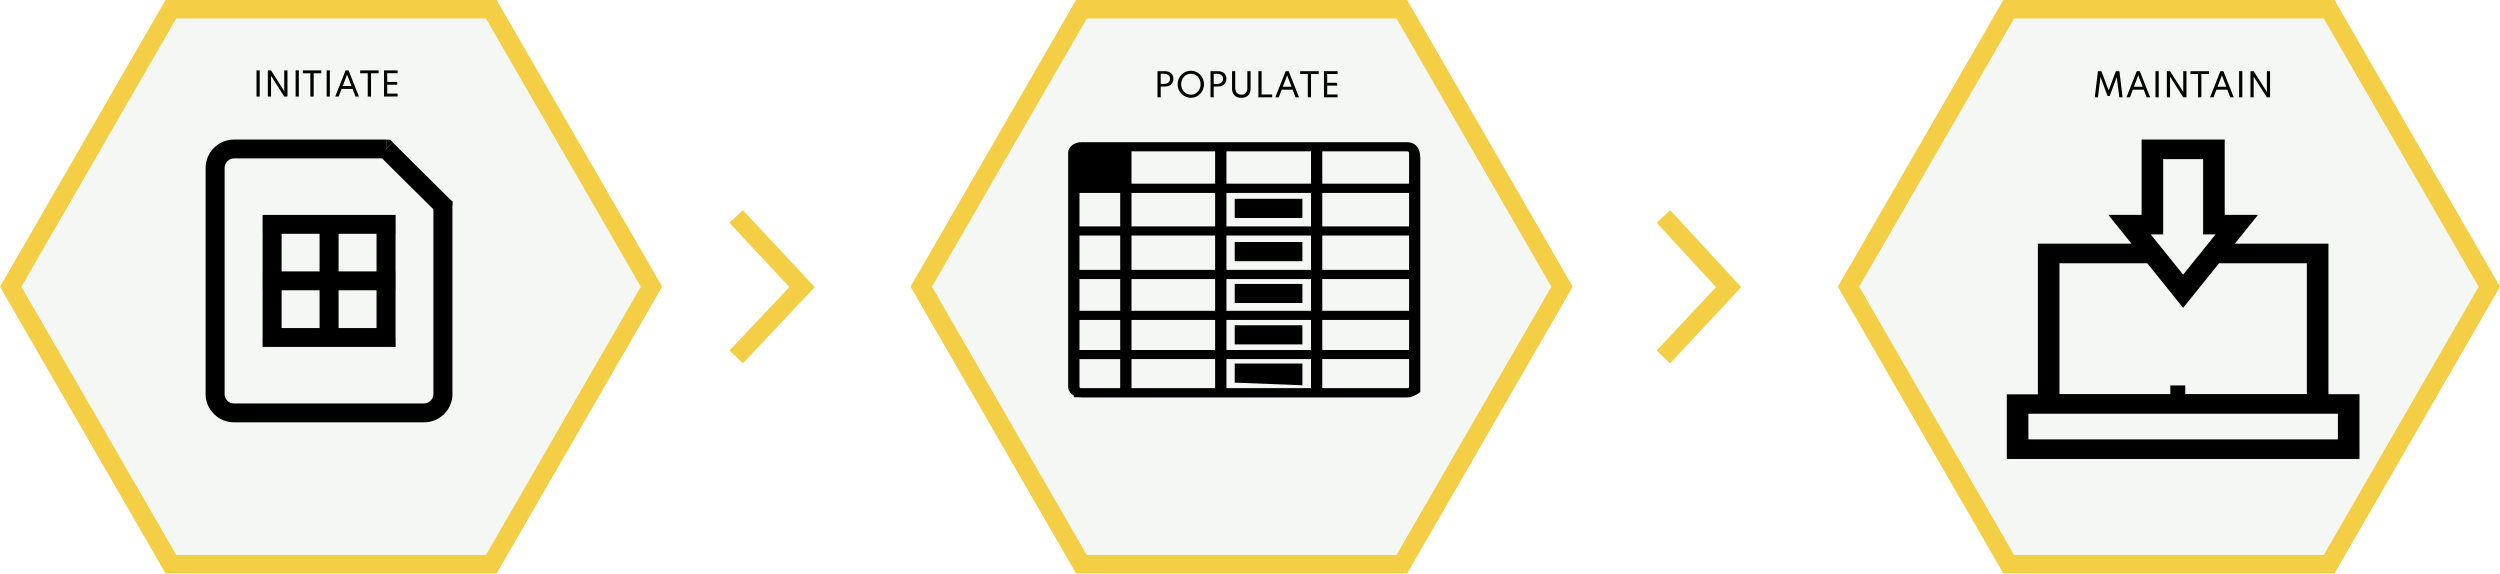
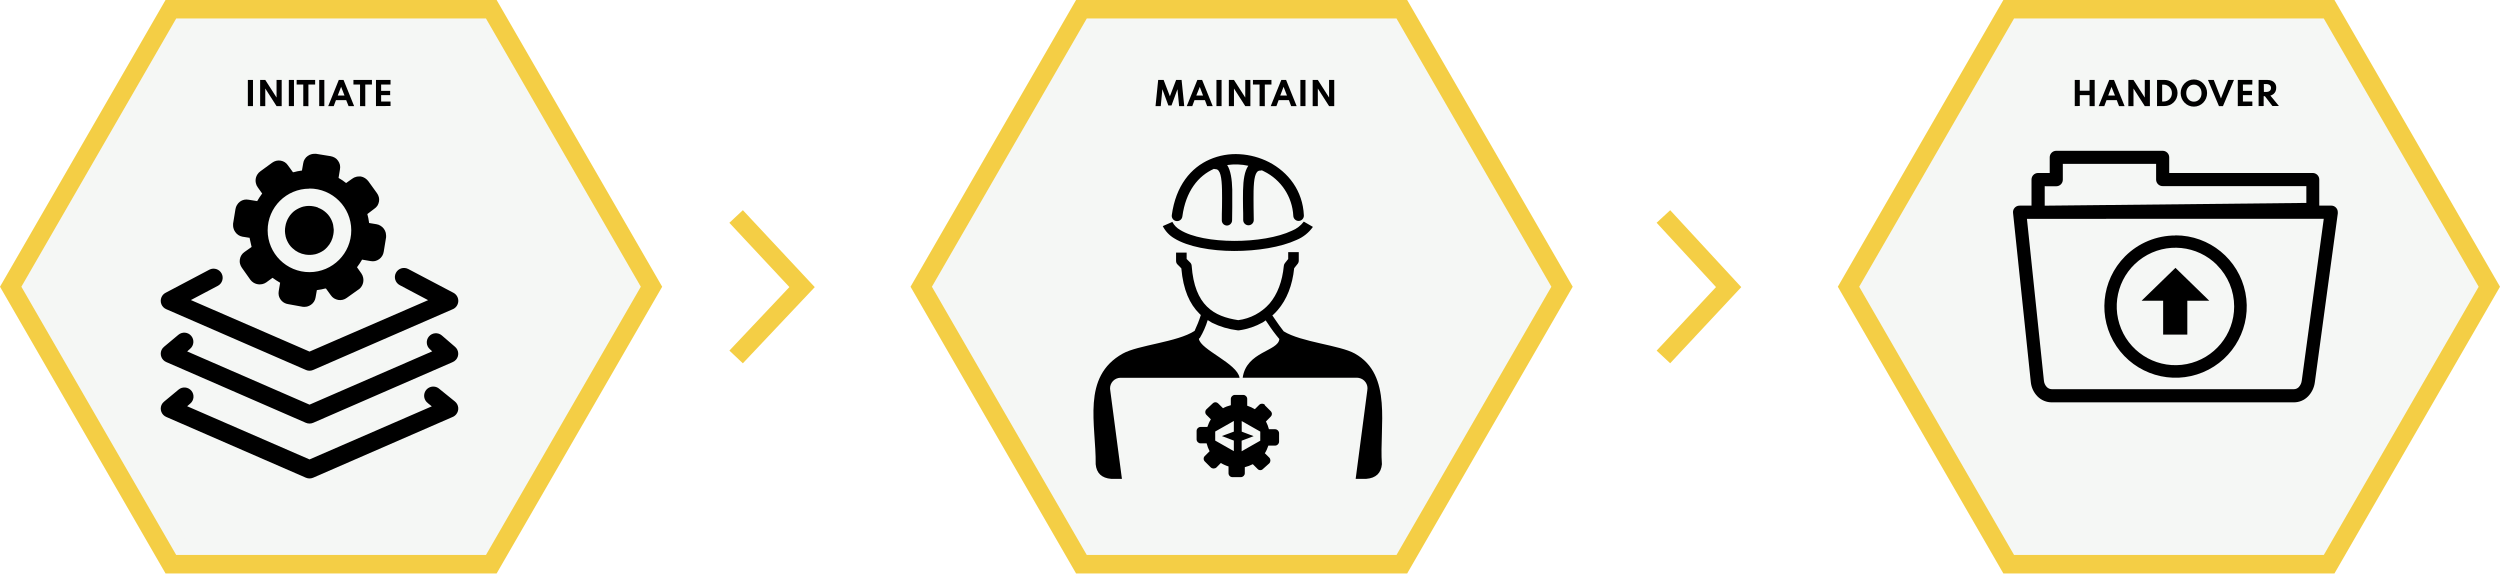
<svg xmlns="http://www.w3.org/2000/svg" viewBox="0 0 946.01 217">
  <defs>
-     <style>.cls-1{fill:#f4ce45;}.cls-2{fill:#f5f7f5;stroke:#f5f7f5;stroke-width:6px;}.cls-2,.cls-3{stroke-miterlimit:10;}.cls-3{fill:none;stroke:#f4ce45;stroke-width:7px;}</style>
+     <style>.cls-1{fill:#f4ce45;}.cls-2{fill:#f5f7f5;stroke:#f5f7f5;stroke-width:6px;}.cls-2,.cls-3{stroke-miterlimit:10;}.cls-3{fill:none;stroke:#f4ce45;stroke-width:7px;}.cls-4{fill-rule:evenodd;}</style>
  </defs>
  <g id="Layer_2" data-name="Layer 2">
    <g id="Layer_2-2" data-name="Layer 2">
      <polygon class="cls-1" points="62.64 217 0 108.5 62.64 0 187.93 0 250.57 108.5 187.93 217 62.64 217" />
      <polygon class="cls-2" points="182.16 10 68.41 10 11.55 108.5 68.41 207 182.16 207 239.02 108.5 182.16 10" />
      <polyline class="cls-3" points="278.55 81.92 303.51 108.64 278.55 135.07" />
      <polyline class="cls-3" points="629.44 81.92 654.12 108.64 629.44 135.07" />
      <polygon class="cls-1" points="407.19 217 344.55 108.5 407.19 0 532.48 0 595.12 108.5 532.48 217 407.19 217" />
      <polygon class="cls-2" points="526.71 10 412.97 10 356.1 108.5 412.97 207 526.71 207 583.58 108.5 526.71 10" />
-       <path d="M438,36.83v-9.9h2.81a3.89,3.89,0,0,1,1.69.34,2.53,2.53,0,0,1,1.12,1,2.9,2.9,0,0,1,.4,1.55,3,3,0,0,1-.4,1.56,2.68,2.68,0,0,1-1.12,1,3.76,3.76,0,0,1-1.69.36h-1.59v4.08Zm1.22-5.08h1.26a2.92,2.92,0,0,0,1.18-.22,1.94,1.94,0,0,0,.8-.66,1.8,1.8,0,0,0,.3-1.05,1.74,1.74,0,0,0-1.1-1.69,3.1,3.1,0,0,0-1.18-.22h-1.26Z" />
-       <path d="M450.64,37a4.85,4.85,0,0,1-1.95-.39,5,5,0,0,1-1.59-1.11A5.3,5.3,0,0,1,446,33.89a5.35,5.35,0,0,1,0-4,5.3,5.3,0,0,1,1.07-1.63,5,5,0,0,1,1.59-1.1,4.93,4.93,0,0,1,3.89,0,5,5,0,0,1,1.59,1.1,5.3,5.3,0,0,1,1.07,1.63,5.35,5.35,0,0,1,0,4,5.3,5.3,0,0,1-1.07,1.63,5,5,0,0,1-1.59,1.11A4.84,4.84,0,0,1,450.64,37Zm0-1.17a3.51,3.51,0,0,0,2.61-1.14,3.71,3.71,0,0,0,.78-1.26,4.2,4.2,0,0,0,.28-1.56,4.25,4.25,0,0,0-.28-1.57,3.71,3.71,0,0,0-.78-1.26,3.58,3.58,0,0,0-5.23,0,3.71,3.71,0,0,0-.78,1.26,4.25,4.25,0,0,0-.28,1.57,4.2,4.2,0,0,0,.28,1.56,3.71,3.71,0,0,0,.78,1.26,3.51,3.51,0,0,0,2.62,1.14Z" />
-       <path d="M458.06,36.83v-9.9h2.81a3.89,3.89,0,0,1,1.69.34,2.53,2.53,0,0,1,1.12,1,2.9,2.9,0,0,1,.4,1.55,3,3,0,0,1-.4,1.56,2.68,2.68,0,0,1-1.12,1,3.76,3.76,0,0,1-1.69.36h-1.6v4.08Zm1.21-5.08h1.27a2.92,2.92,0,0,0,1.18-.22,1.94,1.94,0,0,0,.8-.66,1.8,1.8,0,0,0,.29-1.05,1.71,1.71,0,0,0-1.09-1.69,3.1,3.1,0,0,0-1.18-.22h-1.27Z" />
-       <path d="M469.73,37a3.48,3.48,0,0,1-2.64-.93,3.94,3.94,0,0,1-.88-2.79V26.93h1.21V33a3.34,3.34,0,0,0,.57,2.14,2.55,2.55,0,0,0,3.49,0A3.4,3.4,0,0,0,472,33V26.93h1.23V33.3a3.94,3.94,0,0,1-.89,2.79A3.5,3.5,0,0,1,469.73,37Z" />
-       <path d="M476.18,36.83v-9.9h1.22v8.82h4v1.08Z" />
-       <path d="M482.58,36.83l3.92-9.9h1.14l3.91,9.9h-1.31l-1.1-2.89H485l-1.11,2.89Zm2.83-4h3.32l-1.66-4.31Z" />
-       <path d="M494.88,36.83V28H492V26.93h7V28H496.1v8.81Z" />
-       <path d="M501,36.83v-9.9h5.14V28h-3.92v3.33H506V32.4h-3.78v3.35h3.92v1.08Z" />
      <polyline class="cls-1" points="695.44 108.5 758.08 0 883.37 0 946.01 108.5 883.37 217 758.08 217" />
      <polygon class="cls-2" points="877.6 10 763.86 10 706.99 108.5 763.86 207 877.6 207 934.47 108.5 877.6 10" />
-       <path d="M792.68,36.83l1.19-9.9h1.3l2.75,7.28,2.74-7.28H802l1.19,9.9h-1.21l-1-7.67-2.66,7.17h-.81l-2.66-7.17-1,7.67Z" />
-       <path d="M804.65,36.83l3.92-9.9h1.13l3.92,9.9H812.3l-1.09-2.89h-4.15L806,36.83Zm2.82-4h3.32l-1.66-4.31Z" />
-       <path d="M815.65,36.83v-9.9h1.21v9.9Z" />
-       <path d="M819.94,36.83v-9.9h1.21l5,7.84V26.93h1.22v9.9h-1.22l-5-7.84v7.84Z" />
-       <path d="M831.75,36.83V28h-2.87V26.93h7V28H833v8.81Z" />
-       <path d="M836.29,36.83l3.92-9.9h1.13l3.92,9.9h-1.32l-1.1-2.89H838.7l-1.11,2.89Zm2.82-4h3.32l-1.66-4.31Z" />
-       <path d="M847.29,36.83v-9.9h1.21v9.9Z" />
-       <path d="M851.58,36.83v-9.9h1.21l5,7.84V26.93H859v9.9H857.8l-5-7.84v7.84Z" />
-       <path d="M97.06,36.54v-9.9h1.21v9.9Z" />
-       <path d="M101.35,36.54v-9.9h1.21l5,7.84V26.64h1.22v9.9h-1.22l-5-7.84v7.84Z" />
-       <path d="M111.86,36.54v-9.9h1.22v9.9Z" />
-       <path d="M117.44,36.54V27.73h-2.86V26.64h7v1.09h-2.88v8.81Z" />
-       <path d="M123.61,36.54v-9.9h1.21v9.9Z" />
-       <path d="M126.85,36.54l3.92-9.9h1.13l3.92,9.9h-1.31l-1.1-2.89h-4.15l-1.1,2.89Zm2.83-4H133l-1.67-4.32Z" />
-       <path d="M139.15,36.54V27.73h-2.87V26.64h7v1.09h-2.88v8.81Z" />
-       <path d="M145.31,36.54v-9.9h5.14v1.07h-3.92V31h3.78v1.07h-3.78v3.35h3.92v1.08Z" />
-       <path d="M103,102.71H99.36v7.13H103Zm43.12,7.13h3.59v-7.13h-3.59ZM103,127.71H99.36v3.56H103Zm43.12,0v3.56h3.59v-3.56ZM103,81.32H99.36v7.14H103Zm43.12,7.14h3.59V81.32h-3.59Zm21.56-10.69h3.59V76.3l-1.05-1Zm-21.56-21.4,2.54-2.52-1.05-1h-1.49ZM103,109.84h43.12v-7.13H103Zm0,21.43h43.12v-7.13H103Zm0-42.81h43.12V81.32H103Zm57.49,64.21H88.58v7.14h71.86ZM85,149.11V63.51H77.8v85.6ZM164,77.77v71.34h7.19V77.77ZM88.58,59.94h57.49V52.81H88.58Zm55-1,21.55,21.4,5.09-5-21.56-21.4ZM88.58,152.67a3.58,3.58,0,0,1-3.6-3.56H77.8a10.74,10.74,0,0,0,10.78,10.7Zm71.86,7.14a10.74,10.74,0,0,0,10.78-10.7H164a3.57,3.57,0,0,1-3.59,3.56ZM85,63.51a3.59,3.59,0,0,1,3.6-3.57V52.81A10.74,10.74,0,0,0,77.8,63.51Zm14.38,21.4v42.8h7.18V84.91Zm21.55,0v42.8h7.19V84.91Zm21.56,0v42.8h7.19V84.91Z" />
-       <path d="M532.49,53.81H409.19c-2.75,0-5,1.81-5,4v88.54a3.88,3.88,0,0,0,2.14,3.31v.64h1.78a6.15,6.15,0,0,0,1.06.09h123.3a6.23,6.23,0,0,0,1.06-.09h.24v-.06a11.58,11.58,0,0,0,3.68-1.89V59.85C537.47,55.62,535.23,53.81,532.49,53.81Zm-108.6,93.06H408.82a.55.55,0,0,1-.34-.48V135.9h15.41Zm0-14.43H408.48V121.06h15.41Zm0-14.84H408.48v-12h15.41Zm0-15.48H408.48v-13h15.41Zm0-16.46H408.48V73h15.41Zm35.92,61.21H428.16v-11h31.65v11Zm0-14.43H428.16V121.06h31.65v11.38Zm0-14.84H428.16v-12h31.65v12Zm0-15.48H428.16v-13h31.65v13Zm0-16.46H428.16V73h31.65v12.7Zm0-16.16H428.16V57.27h31.65V69.5Zm36.28,77.37h-32v-11h32Zm0-14.43h-32V121.06h32Zm0-14.84h-32v-12h32Zm0-15.48h-32v-13h32Zm0-16.46h-32V73h32Zm0-16.16h-32V57.27h32Zm37.11,76.89a.55.55,0,0,1-.34.48h-32.5v-11H533.2Zm0-13.95H500.36V121.06H533.2Zm0-14.84H500.36v-12H533.2Zm0-15.48H500.36v-13H533.2Zm0-16.46H500.36V73H533.2Zm0-16.16H500.36V57.27h32.13a.66.66,0,0,1,.71.58V69.5Zm-40.37,13H467.22V75.23h25.61v7.23Zm0,16.34H467.22V91.57h25.61V98.8Zm0,15.82H467.22v-7.23h25.61v7.23Zm0,15.66H467.22v-7.23h25.61v7.23Zm0,15.47-25.61-1v-7.23h25.61v8.23Z" />
-       <path d="M881.09,149.16V92.21H845.66l8.78-10.91h-12.6V52.81H810.39V81.3h-12.6l8.78,10.91H771.14v57H759.38v24.49H892.84V149.16ZM818.56,88.7h0V60.21h15.11V88.7h4.7l-12.26,15.23L813.85,88.7ZM779.31,99.61h33.21l13.59,16.88L839.7,99.61h33.22v49.5H779.31Zm105.36,66.65H767.55v-9.7H884.67Z" />
-       <rect x="821.26" y="145.85" width="5.65" height="5.12" />
+       <path class="cls-4" d="M120.35,78.54a8.2,8.2,0,0,0-1.81-.48,8.65,8.65,0,0,0-1.6-.14h-.27a8.69,8.69,0,0,0-1.69.22c-.56.12-.06,0-.11,0a11.07,11.07,0,0,0-3.23,1.5,7.21,7.21,0,0,0-1.31,1.16,8.09,8.09,0,0,0-1.09,1.45,8.18,8.18,0,0,0-.79,1.63,8,8,0,0,0-.47,1.81,8.19,8.19,0,0,0-.15,1.57v.31a9.78,9.78,0,0,0,.22,1.69c.11.56,0,.06,0,.11a9.72,9.72,0,0,0,1.46,3.24,7.5,7.5,0,0,0,1.16,1.3,9.15,9.15,0,0,0,4.89,2.42,9.26,9.26,0,0,0,1.49.12h.38a9.75,9.75,0,0,0,1.7-.21c.55-.11,0,0,.1,0a11,11,0,0,0,1.74-.63,11.29,11.29,0,0,0,1.51-.86,9.23,9.23,0,0,0,1.27-1.15,9.17,9.17,0,0,0,2.39-4.9,9.91,9.91,0,0,0,.15-1.53v-.31a13.46,13.46,0,0,0-.22-1.69c-.12-.56,0-.06,0-.11a10.52,10.52,0,0,0-.6-1.74,10.22,10.22,0,0,0-.87-1.51,7.93,7.93,0,0,0-1.15-1.3A10.39,10.39,0,0,0,122,79.39a10.15,10.15,0,0,0-1.63-.78h0Zm41.57,74a3.46,3.46,0,1,1,4.35-5.37h0l5.88,4.76a3.44,3.44,0,0,1,.48,4.85,3.49,3.49,0,0,1-1.48,1.06l-52.66,22.93a3.5,3.5,0,0,1-2.73,0l-52.85-23a3.44,3.44,0,0,1-1.8-4.53,3.38,3.38,0,0,1,1-1.28l5.47-4.54a3.44,3.44,0,0,1,4.4,5.3l-1.16,1,46.31,20.13,46.26-20.09-1.47-1.19ZM151.27,107.9a3.45,3.45,0,1,1,3.21-6.11l17.1,9a3.45,3.45,0,0,1-.44,6.3L118.49,140a3.41,3.41,0,0,1-2.73,0l-52.85-23a3.44,3.44,0,0,1-1.81-4.52,3.36,3.36,0,0,1,1.57-1.69h0l16.61-8.77a3.45,3.45,0,0,1,3.22,6.1l-10.27,5.42,44.9,19.5L162,113.58Zm11.43,24.27a3.45,3.45,0,1,1,4.49-5.24l5,4.31a3.44,3.44,0,0,1,.38,4.86h0a3.64,3.64,0,0,1-1.45,1L118.49,160a3.5,3.5,0,0,1-2.73,0L62.91,137a3.44,3.44,0,0,1-1.8-4.53,3.38,3.38,0,0,1,1-1.28h0l5.4-4.51a3.45,3.45,0,0,1,4.43,5.3l-1.11,1,46.3,20.14,46.42-20.17ZM138.17,67.45a4.56,4.56,0,0,1,1.24,1.16l3.22,4.46h0a4.58,4.58,0,0,1,.72,1.51,4.15,4.15,0,0,1,.12,1,4.23,4.23,0,0,1-.06.7,4.64,4.64,0,0,1-.6,1.56A4.14,4.14,0,0,1,141.63,79L139,81a1.29,1.29,0,0,0,.06.25c.14.46.24.94.34,1.4v.08c.1.48.19,1,.25,1.47v.18l2.78.46a3.9,3.9,0,0,1,1.57.59,4.26,4.26,0,0,1,1.27,1.16h0a4.46,4.46,0,0,1,.71,1.53,5.47,5.47,0,0,1,.12,1c0,.21,0,.43,0,.65l-.9,5.49a4.21,4.21,0,0,1-1.73,2.82,4.38,4.38,0,0,1-1.57.71,6,6,0,0,1-.84.08,5.7,5.7,0,0,1-.84-.08L137,98.24c0,.07-.1.17-.14.24-.25.43-.53.84-.79,1.27a15,15,0,0,1-.87,1.22l-.11.15,1.61,2.29.06.09a4.16,4.16,0,0,1,.66,1.56,4.42,4.42,0,0,1-1.64,4.44h-.05l-4.49,3.2a4.17,4.17,0,0,1-3.24.8,5.12,5.12,0,0,1-1.62-.61,4.09,4.09,0,0,1-1.2-1.18l-1.84-2.54a1.28,1.28,0,0,1-.27,0l-1.46.34c-.46.1-1,.17-1.49.24h-.21l-.49,2.77a4,4,0,0,1-.59,1.6,4.18,4.18,0,0,1-1.16,1.21h0a4.5,4.5,0,0,1-1.51.69,4.86,4.86,0,0,1-1,.11c-.22,0-.45,0-.66-.05l-5.49-1a4.26,4.26,0,0,1-3.53-3.3,3.42,3.42,0,0,1-.08-.84,3.33,3.33,0,0,1,.08-.84L106,107l-.23-.15c-.43-.25-.85-.52-1.27-.78a13.4,13.4,0,0,1-1.23-.85l-.14-.1-2.3,1.68-.08.06a4.26,4.26,0,0,1-1.53.66,5,5,0,0,1-.94.1A4.56,4.56,0,0,1,96,107a4.32,4.32,0,0,1-1.25-1.12h0l-3.21-4.54a4.59,4.59,0,0,1-.71-1.52,3.8,3.8,0,0,1-.12-1,4,4,0,0,1,.06-.7,4.11,4.11,0,0,1,1.78-2.79l2.66-1.88a.58.58,0,0,1-.06-.26c-.11-.46-.24-1-.33-1.46a11.34,11.34,0,0,1-.34-1.51V90l-2.75-.44A4.2,4.2,0,0,1,89,87.76h0a4,4,0,0,1-.68-1.5,4.27,4.27,0,0,1-.12-1,3.39,3.39,0,0,1,0-.64l.9-5.48a4.36,4.36,0,0,1,.57-1.57,4.47,4.47,0,0,1,1.16-1.29,4.05,4.05,0,0,1,1.57-.7,4.37,4.37,0,0,1,1.69,0l3.23.52.14-.23c.25-.43.52-.85.78-1.27a10.51,10.51,0,0,1,.87-1.23l.1-.13-1.68-2.36a3.9,3.9,0,0,1-.7-1.57,4.27,4.27,0,0,1-.12-1,4.29,4.29,0,0,1,.66-2.26,4.13,4.13,0,0,1,1.16-1.23L103,61.56h0a4.37,4.37,0,0,1,1.51-.71,4.18,4.18,0,0,1,1.7-.06,4.3,4.3,0,0,1,1.57.6,4.08,4.08,0,0,1,1.17,1.17l1.9,2.61h.24c.46-.13,1-.23,1.46-.36a13.63,13.63,0,0,1,1.49-.25h.21l.49-2.78a3.71,3.71,0,0,1,.6-1.61A3.8,3.8,0,0,1,116.47,59h0a4,4,0,0,1,1.51-.68,4.14,4.14,0,0,1,1-.11,3.85,3.85,0,0,1,.67,0l5.48.89a5,5,0,0,1,1.57.58,3.79,3.79,0,0,1,1.23,1.16,4.3,4.3,0,0,1,.71,1.57,4.5,4.5,0,0,1,0,1.69l-.53,3.23.23.14c.43.25.85.52,1.27.78a13.32,13.32,0,0,1,1.22.91l.14.1,2.29-1.62a4,4,0,0,1,1.57-.74,4.15,4.15,0,0,1,1-.12,4.2,4.2,0,0,1,.7,0,4.1,4.1,0,0,1,1.56.61h.08Zm-21.1,3.89h0a15.82,15.82,0,1,1-15.79,15.85v0h0a15.79,15.79,0,0,1,15.79-15.8Z" />
+       <path class="cls-4" d="M478.63,153.19a1.52,1.52,0,0,0-2.13,0l0,0-1.66,1.65a14.37,14.37,0,0,0-1.4-.74c-.49-.22-1-.41-1.49-.58v-2.58a1.51,1.51,0,0,0-1.5-1.5h-3.21a1.54,1.54,0,0,0-1.49,1.51v2.38a13.11,13.11,0,0,0-1.54.48c-.49.2-1,.42-1.42.66l-1.83-1.81a1.41,1.41,0,0,0-1-.45h0a1.51,1.51,0,0,0-1.07.45l-2.34,2.19a1.49,1.49,0,0,0,0,2.17l1.65,1.65a9.94,9.94,0,0,0-.75,1.4,12.39,12.39,0,0,0-.58,1.49h-2.58a1.5,1.5,0,0,0-1.49,1.5v3.18h0a1.46,1.46,0,0,0,.44,1.06,1.4,1.4,0,0,0,1,.46h2.35a13.11,13.11,0,0,0,.48,1.54,12.57,12.57,0,0,0,.65,1.45l-1.8,1.8a1.34,1.34,0,0,0-.45,1h0a1.46,1.46,0,0,0,.45,1.08l2.24,2.24a1.61,1.61,0,0,0,2.17,0l1.65-1.68a8.9,8.9,0,0,0,1.4.74,10.83,10.83,0,0,0,1.5.58v2.54a1.47,1.47,0,0,0,1.46,1.5h3.21a1.5,1.5,0,0,0,1.49-1.5v-2.27a14.4,14.4,0,0,0,1.54-.48c.5-.19,1-.41,1.49-.65l1.8,1.8a1.35,1.35,0,0,0,1,.46h.06a1.38,1.38,0,0,0,1-.46l2.37-2.12a1.59,1.59,0,0,0,0-2.17l-1.68-1.65a9.87,9.87,0,0,0,.75-1.4,14.84,14.84,0,0,0,.58-1.49h2.56a1.52,1.52,0,0,0,1.5-1.51v-3.18h0a1.53,1.53,0,0,0-1.5-1.51h-2.34a13.59,13.59,0,0,0-.48-1.49,11.56,11.56,0,0,0-.65-1.44l1.8-1.83a1.43,1.43,0,0,0,.46-1h0a1.58,1.58,0,0,0-.46-1.08l-2.24-2.24h.06Zm-11.74,10.14L462.35,165l4.54,1.72v4l-7.05-4v-3.43l7.05-4Zm10,0v3.43l-7.05,4v-4l4.54-1.72-4.51-1.71v-4l7.05,4ZM457,121.13a30.14,30.14,0,0,1-2.95,6.7,1.66,1.66,0,0,1-.38.37c.51,4.09,14.54,9.32,15.38,14.75H423.91a4,4,0,0,0-3.86,4.14,3.93,3.93,0,0,0,.07.6l4.42,33.52h-4c-3.72-.29-5.62-2.21-5.93-5.54.19-15-5.5-33.09,10.27-41.88,5.77-3.23,20.66-4.32,27.16-8.58a47,47,0,0,0,2.36-6l-.52-.5c-3.68-3.62-6.15-9-6.86-17.17l-1.33-1.35a1.84,1.84,0,0,1-.66-1.42V95.58h4V98l1.36,1.36a1.92,1.92,0,0,1,.54,1.21h0c.55,7.52,2.65,12.34,5.78,15.43s7.16,4.43,11.85,5.15a19,19,0,0,0,11.82-6.26c3-3.51,4.86-8.38,5.43-14.34a1.82,1.82,0,0,1,.42-1h0L487.46,98V95.42h4v3.1a2,2,0,0,1-.42,1.32l-1.32,1.64c-.67,6.48-2.78,11.85-6.23,15.85a19.93,19.93,0,0,1-1.62,1.69l-.41.33q.44.62.9,1.32c1.06,1.55,2.27,3.32,3.39,4.7,6.62,4.12,21.2,5.23,26.91,8.41,14.5,8.09,9.21,27.73,10.26,41.88-.31,3.33-2.21,5.25-5.93,5.54h-4l4.41-33.52a4,4,0,0,0-3.19-4.67,4.09,4.09,0,0,0-.6-.07H470.24c1.38-10,13.56-10,13.86-14.66a57.64,57.64,0,0,1-4.33-5.84c-.29-.42-.56-.83-.83-1.21-.36.26-.73.51-1.1.76a25.25,25.25,0,0,1-8.92,3,1.83,1.83,0,0,1-.66,0,29.69,29.69,0,0,1-9.62-2.86c-.55-.32-1.09-.66-1.62-1ZM460,64a1.63,1.63,0,0,1-.66-.1c-5.89,2.62-10.64,8.43-11.93,18a2,2,0,0,1-4-.48c1.51-11.18,7.28-18,14.34-21.07a24.62,24.62,0,0,1,11.34-2,28,28,0,0,1,11.1,3c7.27,3.77,12.8,10.81,13.2,20.17a2,2,0,0,1-4,.16h0a19.86,19.86,0,0,0-11.1-16.84l-.8-.39a1.92,1.92,0,0,1-.71.11c-1.83,0-2.31,3.21-2.42,7.6-.05,2,0,4.13,0,6.34,0,1.76.07,3.55.07,4.75a2,2,0,0,1-4,0c0-2,0-3.33-.06-4.69,0-2.26-.08-4.46,0-6.5.1-4,.57-7.3,2-9.33a22.41,22.41,0,0,0-8-.28c1.32,2.07,1.82,5.37,1.92,9.26v6.73c0,1.4-.06,2.83-.06,4.81a2,2,0,0,1-1.81,2.09,1.94,1.94,0,0,1-2.08-1.81,1.31,1.31,0,0,1,0-.28c0-1.24,0-3.07.07-4.87,0-2.3.08-4.55,0-6.58-.1-4.5-.59-7.83-2.45-7.78ZM443.64,84a7.33,7.33,0,0,0,2.92,3c4.47,2.79,12.33,4.13,20.44,4.16s16.51-1.31,21.86-3.85a10.46,10.46,0,0,0,4.5-3.45l3.45,2a14.2,14.2,0,0,1-6.18,4.93c-5.91,2.74-14.91,4.2-23.66,4.18s-17.49-1.6-22.62-4.78A11.26,11.26,0,0,1,440,85.56l3.65-1.6Z" />
+       <path d="M764.23,77.8h4.5V67.94a2.48,2.48,0,0,1,2.48-2.48h4.41V59.54a2.48,2.48,0,0,1,2.48-2.48h40.26a2.48,2.48,0,0,1,2.48,2.48v5.92h54.3a2.48,2.48,0,0,1,2.48,2.48V77.8h4.53a2.48,2.48,0,0,1,2.48,2.48,2.87,2.87,0,0,1,0,.52l-8.68,63.81a9.38,9.38,0,0,1-2.59,5.4,7.46,7.46,0,0,1-5.36,2.24h-91.5A7.57,7.57,0,0,1,771,150a9,9,0,0,1-2.54-5.46l-6.72-64A2.46,2.46,0,0,1,764,77.82l.25,0Zm59,11.26A26.94,26.94,0,1,1,804.14,97a26.91,26.91,0,0,1,19.05-7.89Zm15.72,11.23A22.22,22.22,0,1,0,845.42,116a22.17,22.17,0,0,0-6.51-15.71Zm-28.53,13.52h8.12v12.8h9.15v-12.8H836l-12.8-12.46-12.82,12.46Zm-39.18-31H767L773.42,144a4,4,0,0,0,1.1,2.46,2.69,2.69,0,0,0,1.93.81H868a2.57,2.57,0,0,0,1.87-.79A4.46,4.46,0,0,0,871,144l8.32-61.2Zm2.49-12.34v7.36l99-1.05V70.43h-54.3A2.48,2.48,0,0,1,815.88,68V62h-35.3V68a2.48,2.48,0,0,1-2.48,2.48Z" />
+       <path d="M93.79,40.15v-9.9h1.94v9.9Z" />
+       <path d="M98.44,40.15v-9.9h1.94l4.27,6.66V30.25h1.94v9.9h-1.94l-4.27-6.66v6.66Z" />
+       <path d="M109.29,40.15v-9.9h1.95v9.9Z" />
+       <path d="M114.76,40.15V32h-2.51V30.25h7V32H116.7v8.18Z" />
+       <path d="M120.79,40.15v-9.9h1.94v9.9Z" />
+       <path d="M124.2,40.15l4-9.9H130l4,9.9h-2.1L131,37.9h-3.88l-.84,2.25Zm3.6-4h2.56l-1.28-3.31Z" />
+       <path d="M136.24,40.15V32h-2.5V30.25h7V32h-2.52v8.18Z" />
+       <path d="M142.27,40.15v-9.9h5.51V32h-3.56v2.38h3.42V36h-3.42v2.41h3.56v1.7Z" />
+       <path d="M437.26,40.15l1-9.9h2.06l2.37,6.2,2.36-6.2h2.07l1,9.9h-1.94l-.62-6.4-2.26,6.16h-1.19l-2.26-6.16-.62,6.4Z" />
+       <path d="M449.08,40.15l4-9.9h1.81l4,9.9h-2.1l-.84-2.25H452l-.84,2.25Zm3.6-4h2.56L454,32.88Z" />
+       <path d="M460.31,40.15v-9.9h1.94v9.9Z" />
+       <path d="M465,40.15v-9.9h1.94l4.27,6.66V30.25h1.94v9.9h-1.94l-4.27-6.66v6.66Z" />
+       <path d="M476.63,40.15V32h-2.51V30.25h7V32h-2.51v8.18Z" />
+       <path d="M480.85,40.15l4-9.9h1.81l4,9.9h-2.09l-.84-2.25h-3.89l-.84,2.25Zm3.6-4H487l-1.29-3.31Z" />
+       <path d="M492.07,40.15v-9.9H494v9.9Z" />
+       <path d="M496.72,40.15v-9.9h1.95l4.26,6.66V30.25h1.95v9.9h-1.95l-4.26-6.66v6.66Z" />
+       <path d="M785.1,40.15v-9.9H787v4.09h3.7V30.25h1.94v9.9h-1.94V36H787v4.11Z" />
+       <path d="M794.15,40.15l4-9.9h1.8l4,9.9h-2.1L801,37.9h-3.89l-.84,2.25Zm3.6-4h2.56L799,32.88Z" />
+       <path d="M805.38,40.15v-9.9h1.94l4.27,6.66V30.25h1.94v9.9h-1.94l-4.27-6.66v6.66Z" />
+       <path d="M816.23,40.15v-9.9H819a4.92,4.92,0,0,1,4.61,3,5.17,5.17,0,0,1,0,3.89,4.86,4.86,0,0,1-2.65,2.62,5.07,5.07,0,0,1-2,.37Zm1.94-1.74h.56a3.15,3.15,0,0,0,1.24-.24,2.94,2.94,0,0,0,1-.67,3.2,3.2,0,0,0,.66-1,3.65,3.65,0,0,0,0-2.55,3.2,3.2,0,0,0-.66-1,3,3,0,0,0-1-.68,3.15,3.15,0,0,0-1.24-.24h-.56Z" />
+       <path d="M830.17,40.35a4.84,4.84,0,0,1-1.94-.4,5,5,0,0,1-1.59-1.1,5.25,5.25,0,0,1,0-7.28,5,5,0,0,1,1.59-1.1,4.93,4.93,0,0,1,3.89,0,5,5,0,0,1,1.59,1.1,5.35,5.35,0,0,1,1.07,1.64,5.32,5.32,0,0,1,0,4,5.35,5.35,0,0,1-1.07,1.64,5,5,0,0,1-1.59,1.1A4.89,4.89,0,0,1,830.17,40.35Zm0-1.88a2.75,2.75,0,0,0,2.08-.91,3.36,3.36,0,0,0,.61-1,4.19,4.19,0,0,0,0-2.62,3.36,3.36,0,0,0-.61-1,2.75,2.75,0,0,0-2.08-.91,2.8,2.8,0,0,0-1.16.24,2.76,2.76,0,0,0-.92.67,3.15,3.15,0,0,0-.6,1,4.19,4.19,0,0,0,0,2.62,3.15,3.15,0,0,0,.6,1,2.76,2.76,0,0,0,.92.67A2.8,2.8,0,0,0,830.17,38.47Z" />
+       <path d="M839.66,40.15l-4.15-9.9h2.19l2.72,7,2.73-7h2.19l-4.16,9.9Z" />
+       <path d="M846.79,40.15v-9.9h5.51V32h-3.57v2.38h3.42V36h-3.42v2.41h3.57v1.7Z" />
+       <path d="M854.67,40.15v-9.9H858a4.05,4.05,0,0,1,1.77.36,2.68,2.68,0,0,1,1.15,1,2.94,2.94,0,0,1,.41,1.61,3.24,3.24,0,0,1-.26,1.34,2.69,2.69,0,0,1-.76,1,3,3,0,0,1-1.19.61l3.24,3.95h-2.47l-2.85-3.73h-.46v3.73Zm2-5.35h.82a2.81,2.81,0,0,0,1-.17,1.47,1.47,0,0,0,.65-.52,1.4,1.4,0,0,0,.22-.81,1.36,1.36,0,0,0-.49-1.11,2.3,2.3,0,0,0-1.41-.38h-.82Z" />
    </g>
  </g>
</svg>
